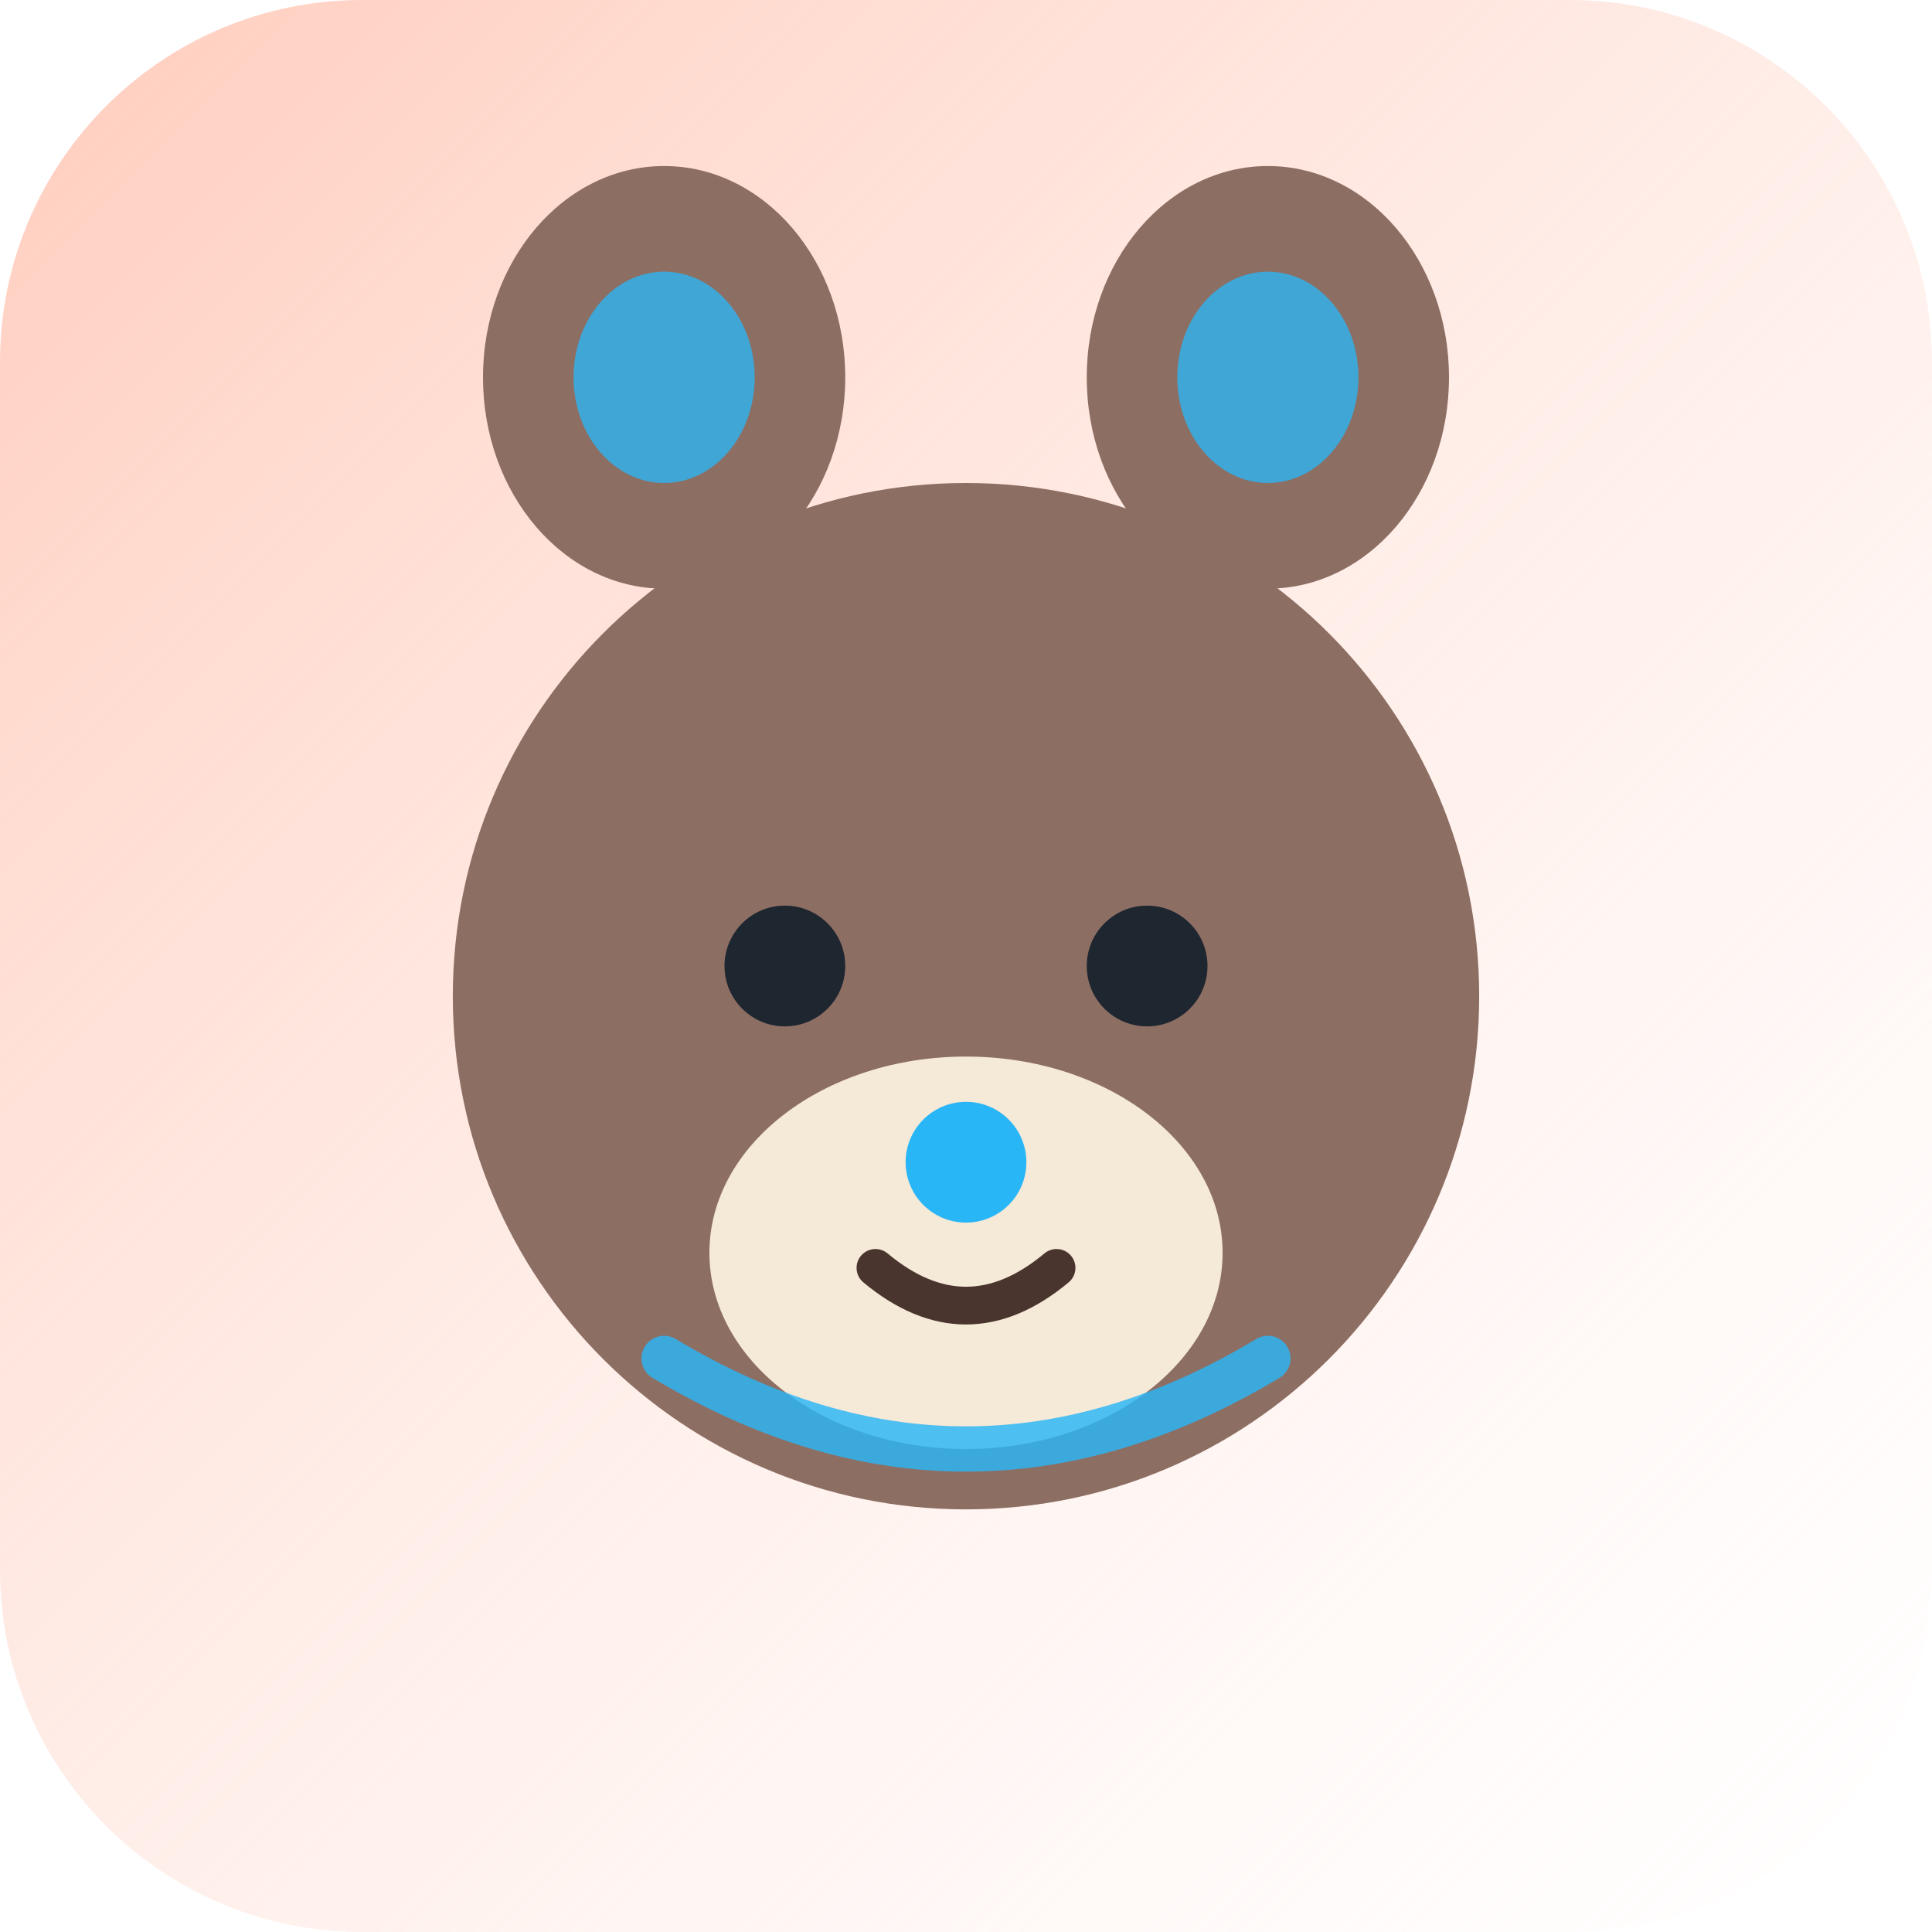
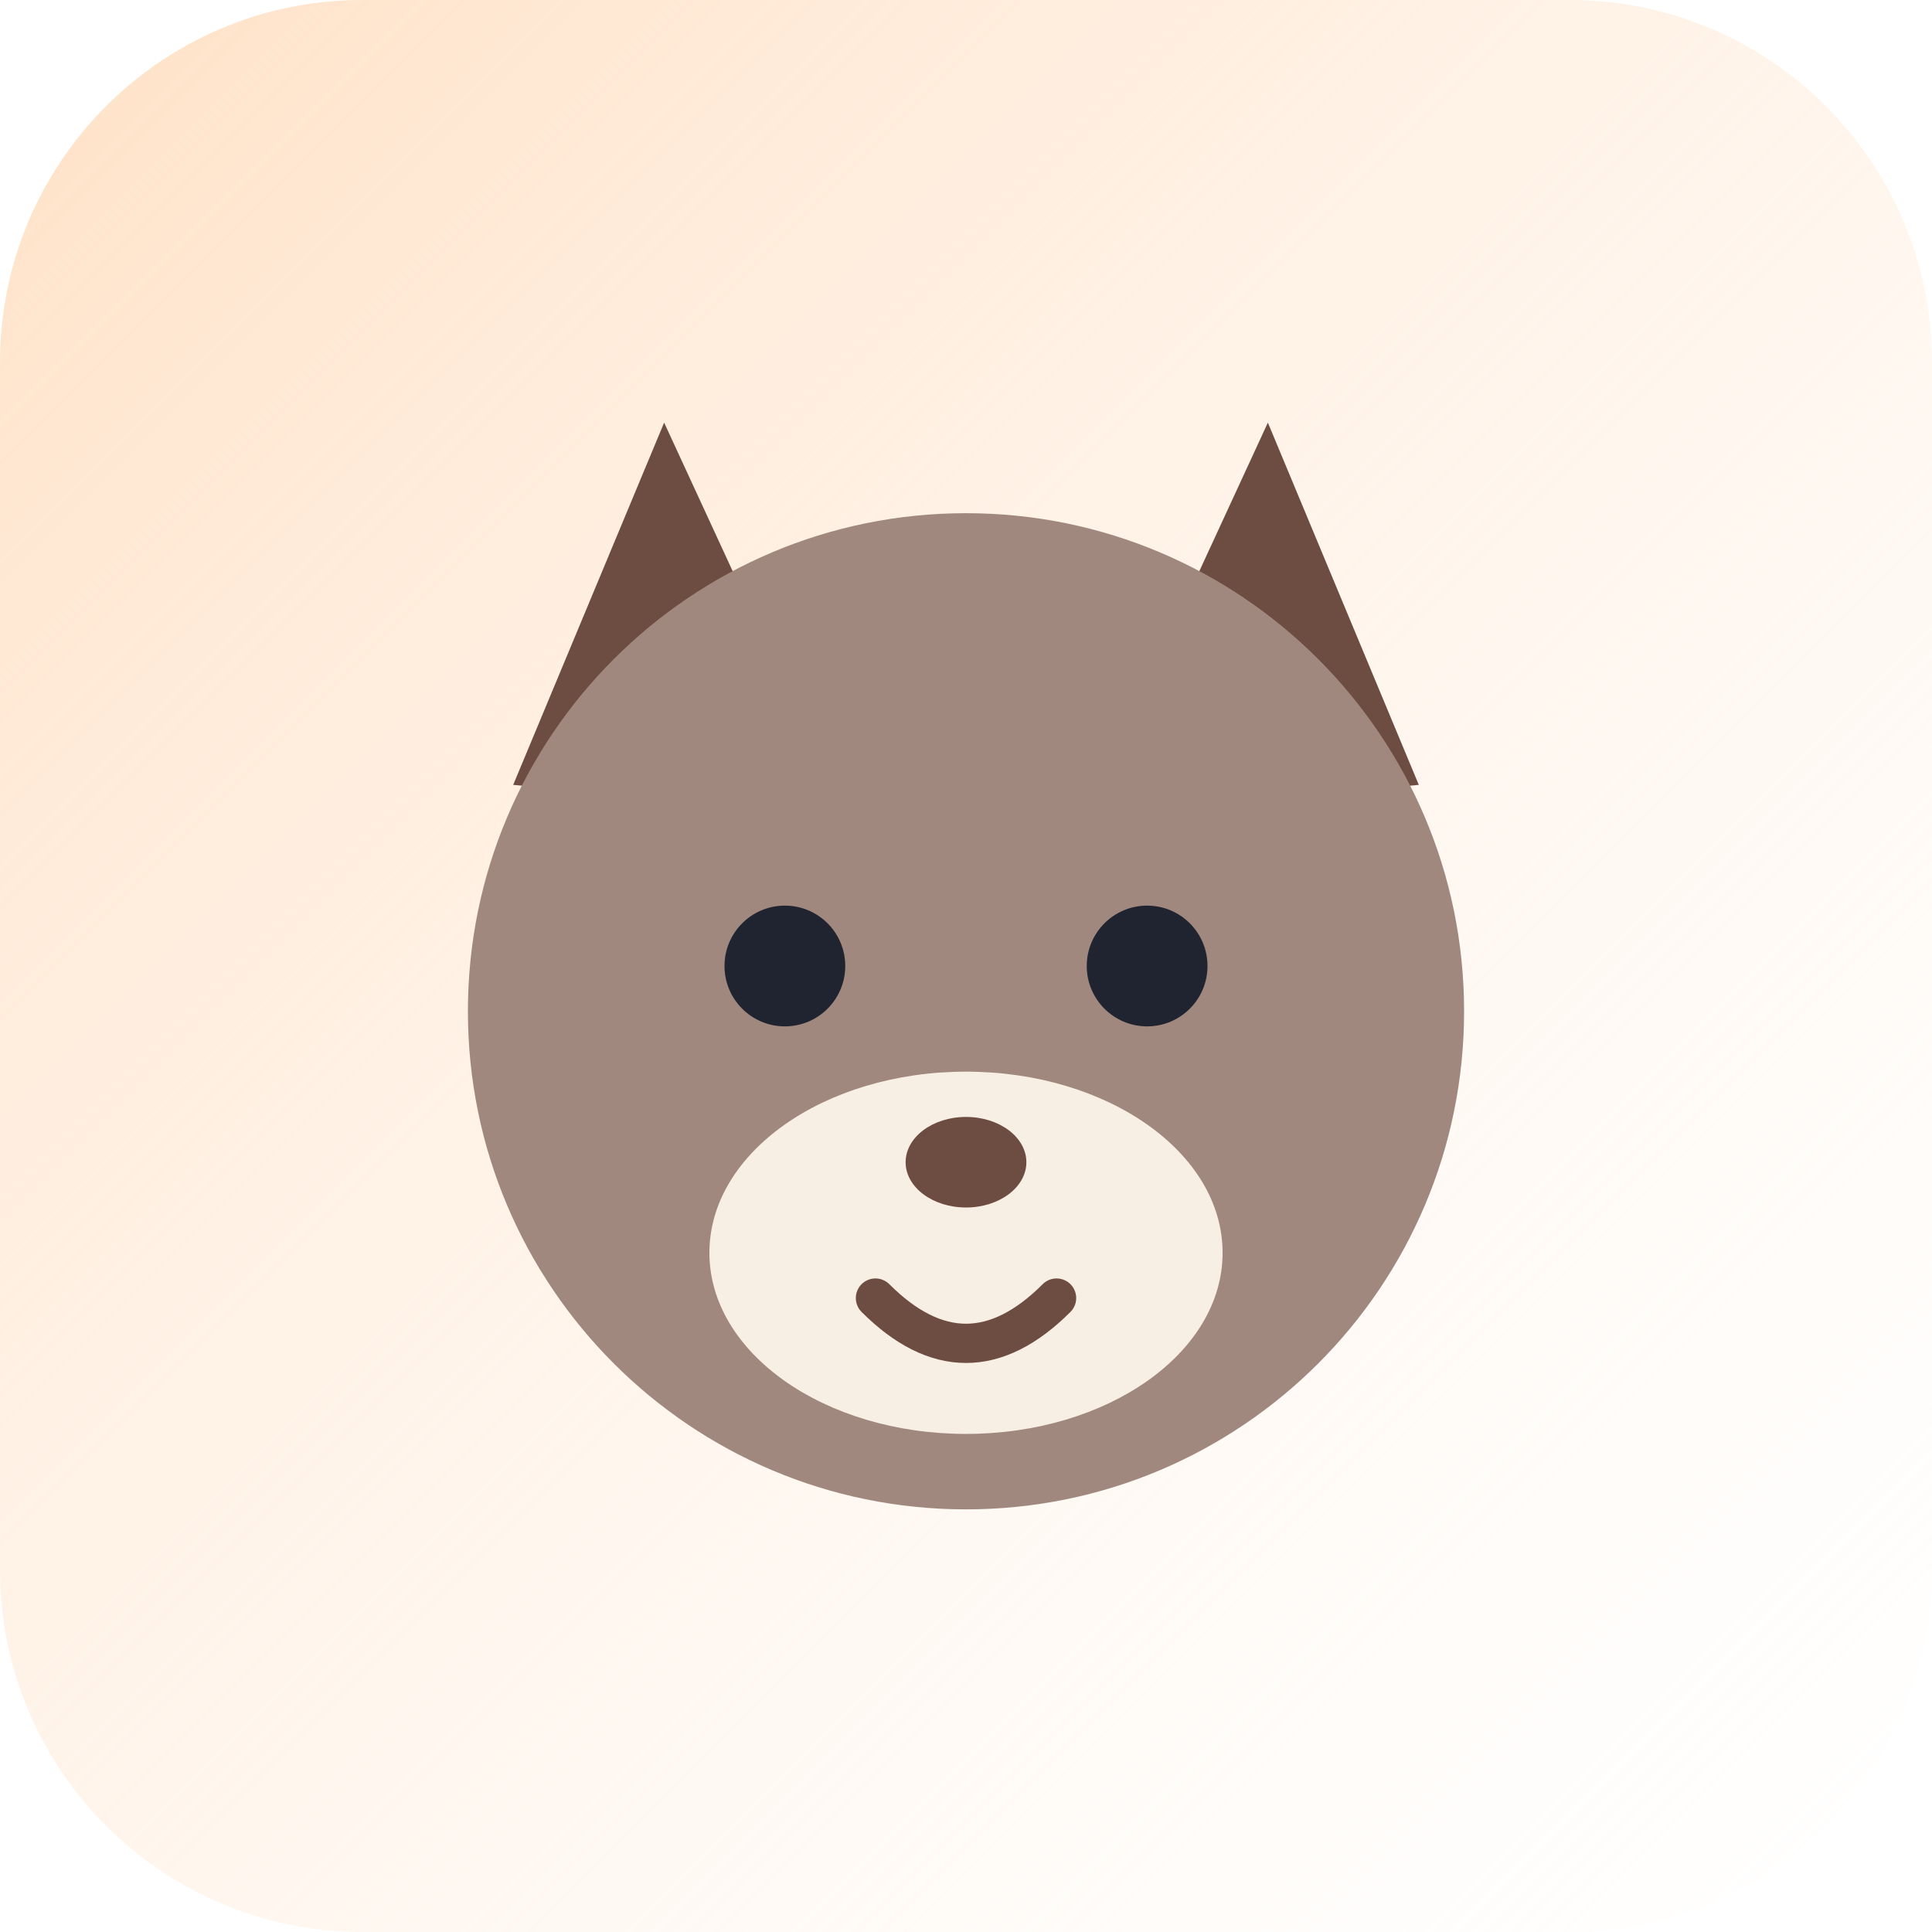
<svg xmlns="http://www.w3.org/2000/svg" width="128" height="128" viewBox="0 0 128 128" role="img" aria-labelledby="title-a02 desc-a02">
  <defs>
    <linearGradient id="bg-a02" x1="0" y1="0" x2="1" y2="1">
-       <stop offset="0%" stop-color="#FFCCBC" />
-       <stop offset="100%" stop-color="#FFFFFF" stop-opacity="0.36" />
+       <stop offset="0%" stop-color="#FFE1C6" />
+       <stop offset="100%" stop-color="#FFFFFF" stop-opacity="0.35" />
    </linearGradient>
  </defs>
  <rect width="128" height="128" rx="24" fill="url(#bg-a02)" />
-   <ellipse cx="44" cy="25" rx="12" ry="14" fill="#8D6E63" />
-   <ellipse cx="84" cy="25" rx="12" ry="14" fill="#8D6E63" />
-   <ellipse cx="44" cy="25" rx="6" ry="7" fill="#29B6F6" fill-opacity="0.78" />
-   <ellipse cx="84" cy="25" rx="6" ry="7" fill="#29B6F6" fill-opacity="0.78" />
-   <circle cx="64" cy="66" r="34" fill="#8D6E63" />
-   <ellipse cx="64" cy="83" rx="17" ry="13" fill="#F5E9D8" />
-   <circle cx="52" cy="64" r="4" fill="#1E2630" />
-   <circle cx="76" cy="64" r="4" fill="#1E2630" />
-   <circle cx="64" cy="77" r="4" fill="#29B6F6" />
-   <path d="M58 84 Q64 89 70 84" stroke="#4A342E" stroke-width="2.5" fill="none" stroke-linecap="round" />
-   <path d="M44 90 Q64 102 84 90" stroke="#29B6F6" stroke-width="3" fill="none" stroke-linecap="round" opacity="0.82" />
+   <path d="M34 52 L44 28 L56 54 Z" fill="#6D4C41" />
+   <path d="M94 52 L84 28 L72 54 Z" fill="#6D4C41" />
+   <circle cx="64" cy="67" r="33" fill="#A1887F" />
+   <ellipse cx="64" cy="83" rx="17" ry="12" fill="#F8EFE4" />
+   <circle cx="52" cy="64" r="4" fill="#1F2430" />
+   <circle cx="76" cy="64" r="4" fill="#1F2430" />
+   <ellipse cx="64" cy="77" rx="4" ry="3" fill="#6D4C41" />
+   <path d="M58 86 Q64 92 70 86" stroke="#6D4C41" stroke-width="2.6" fill="none" stroke-linecap="round" />
</svg>
